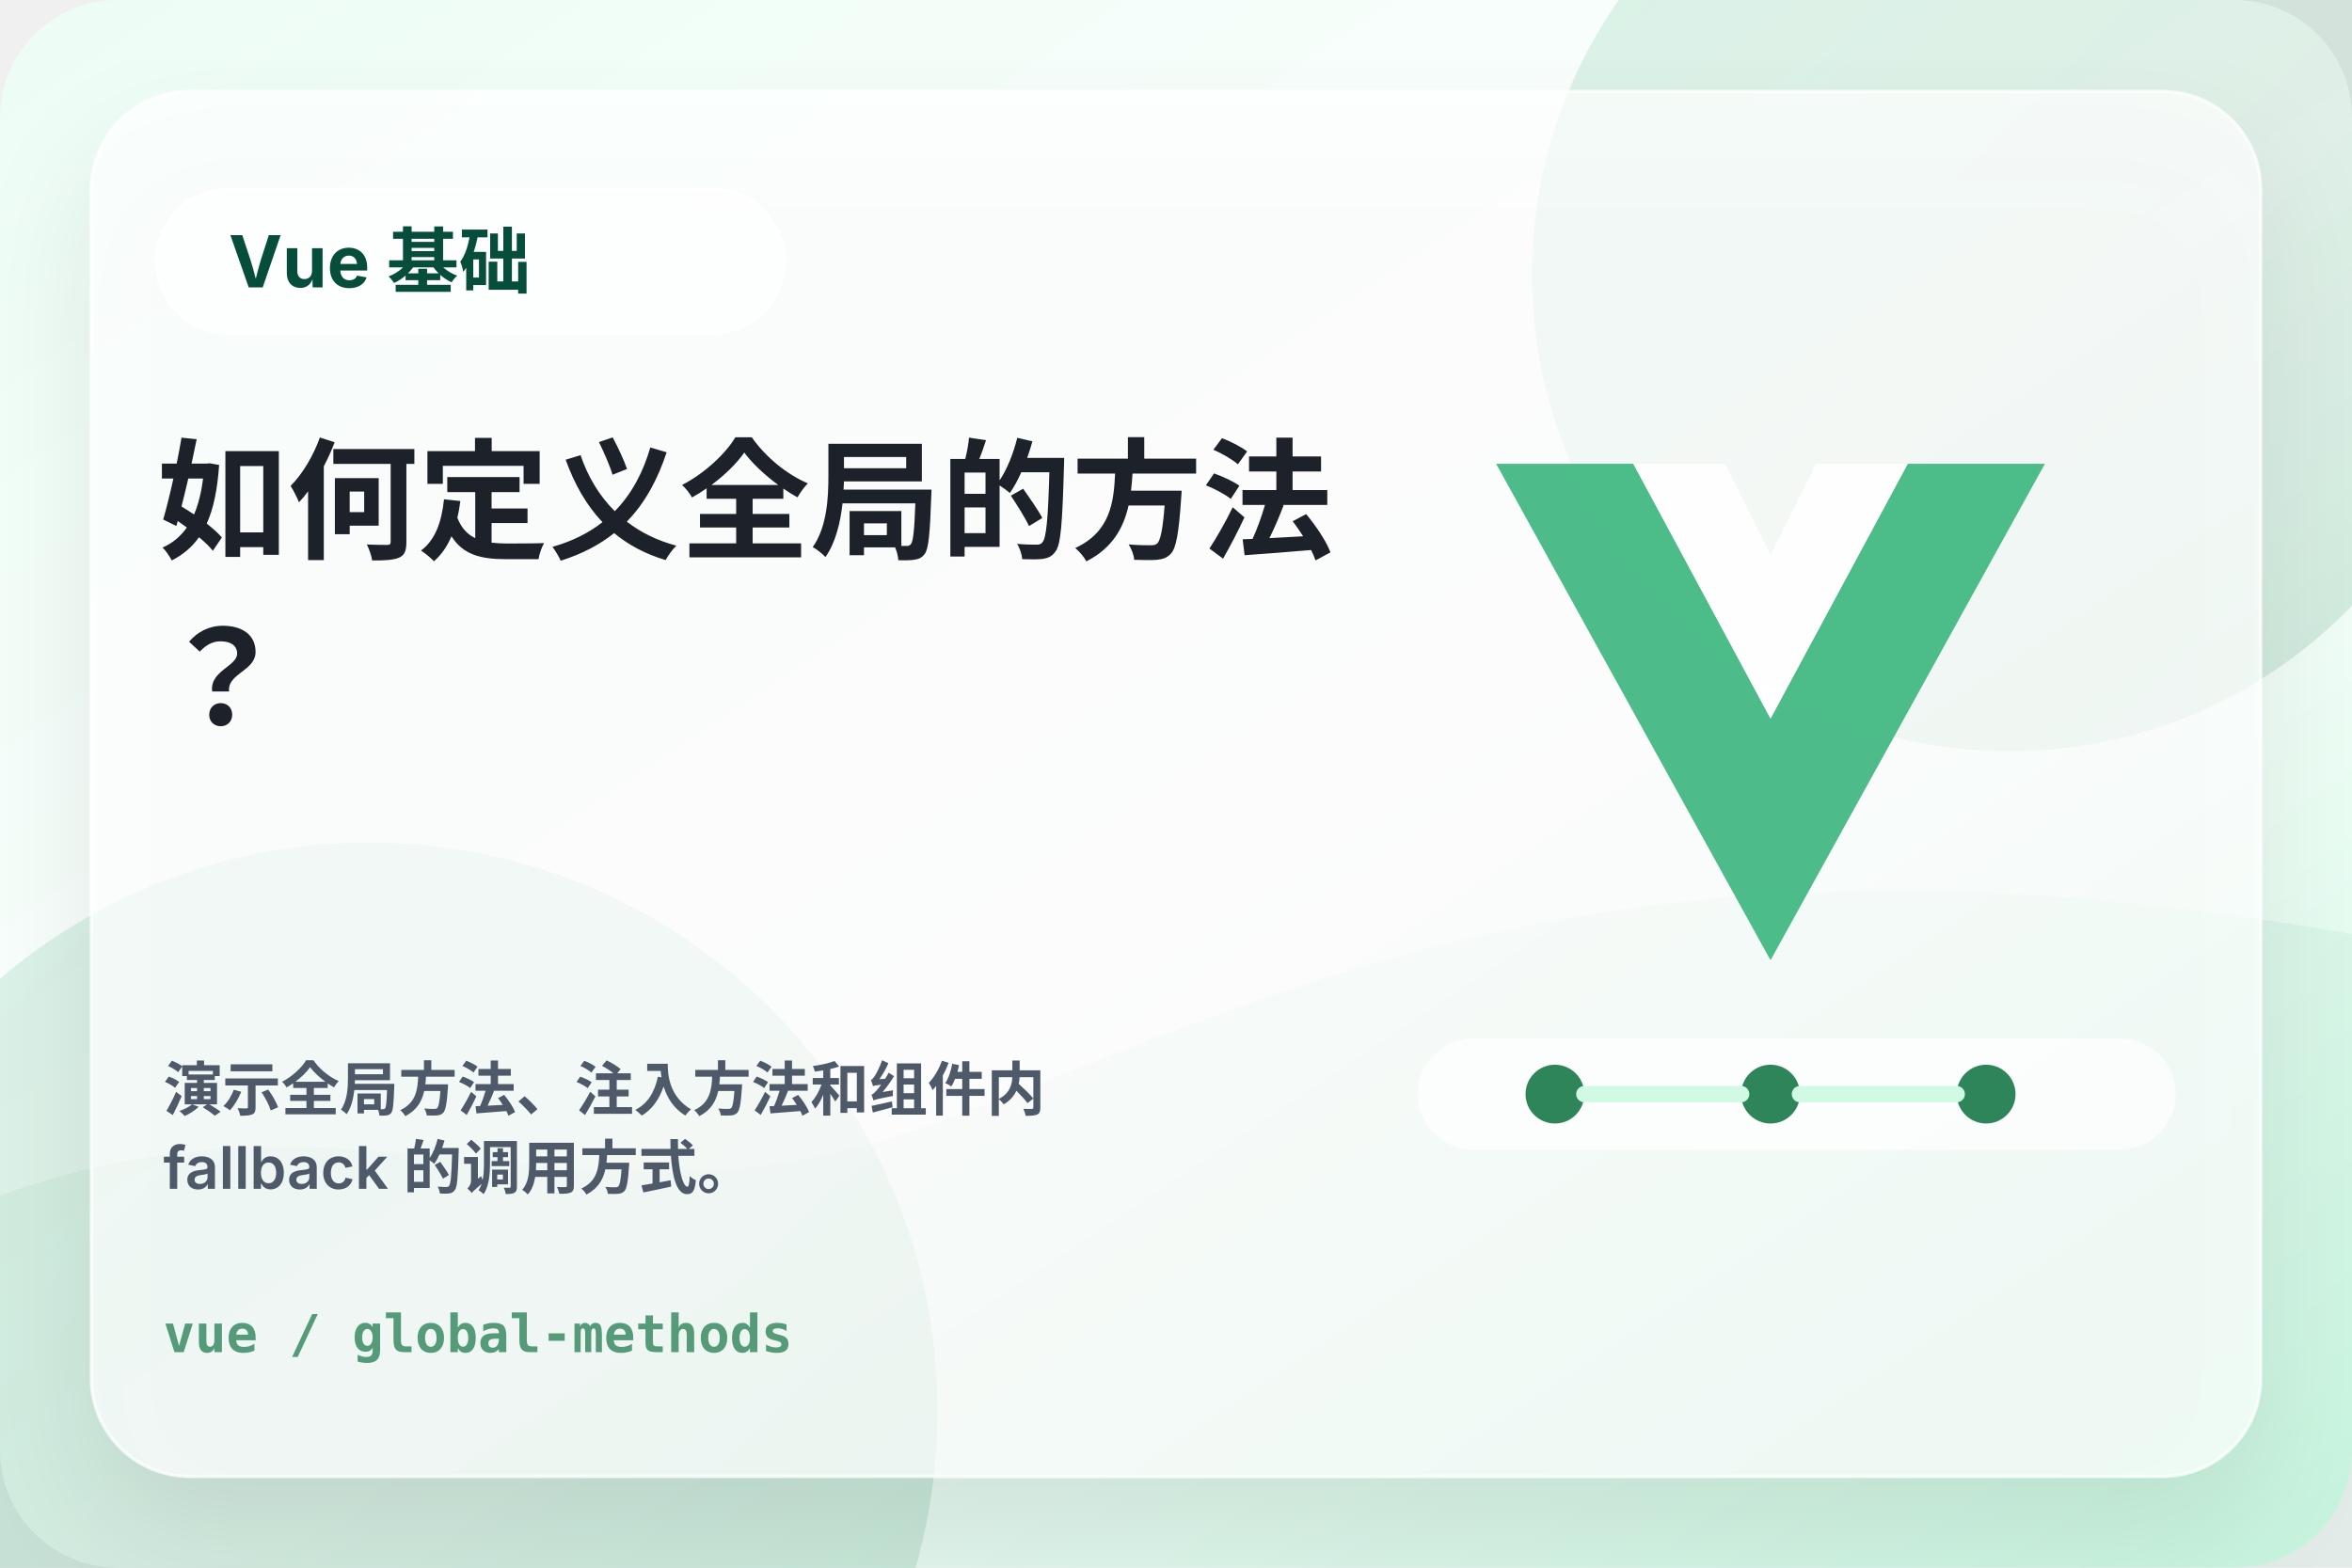
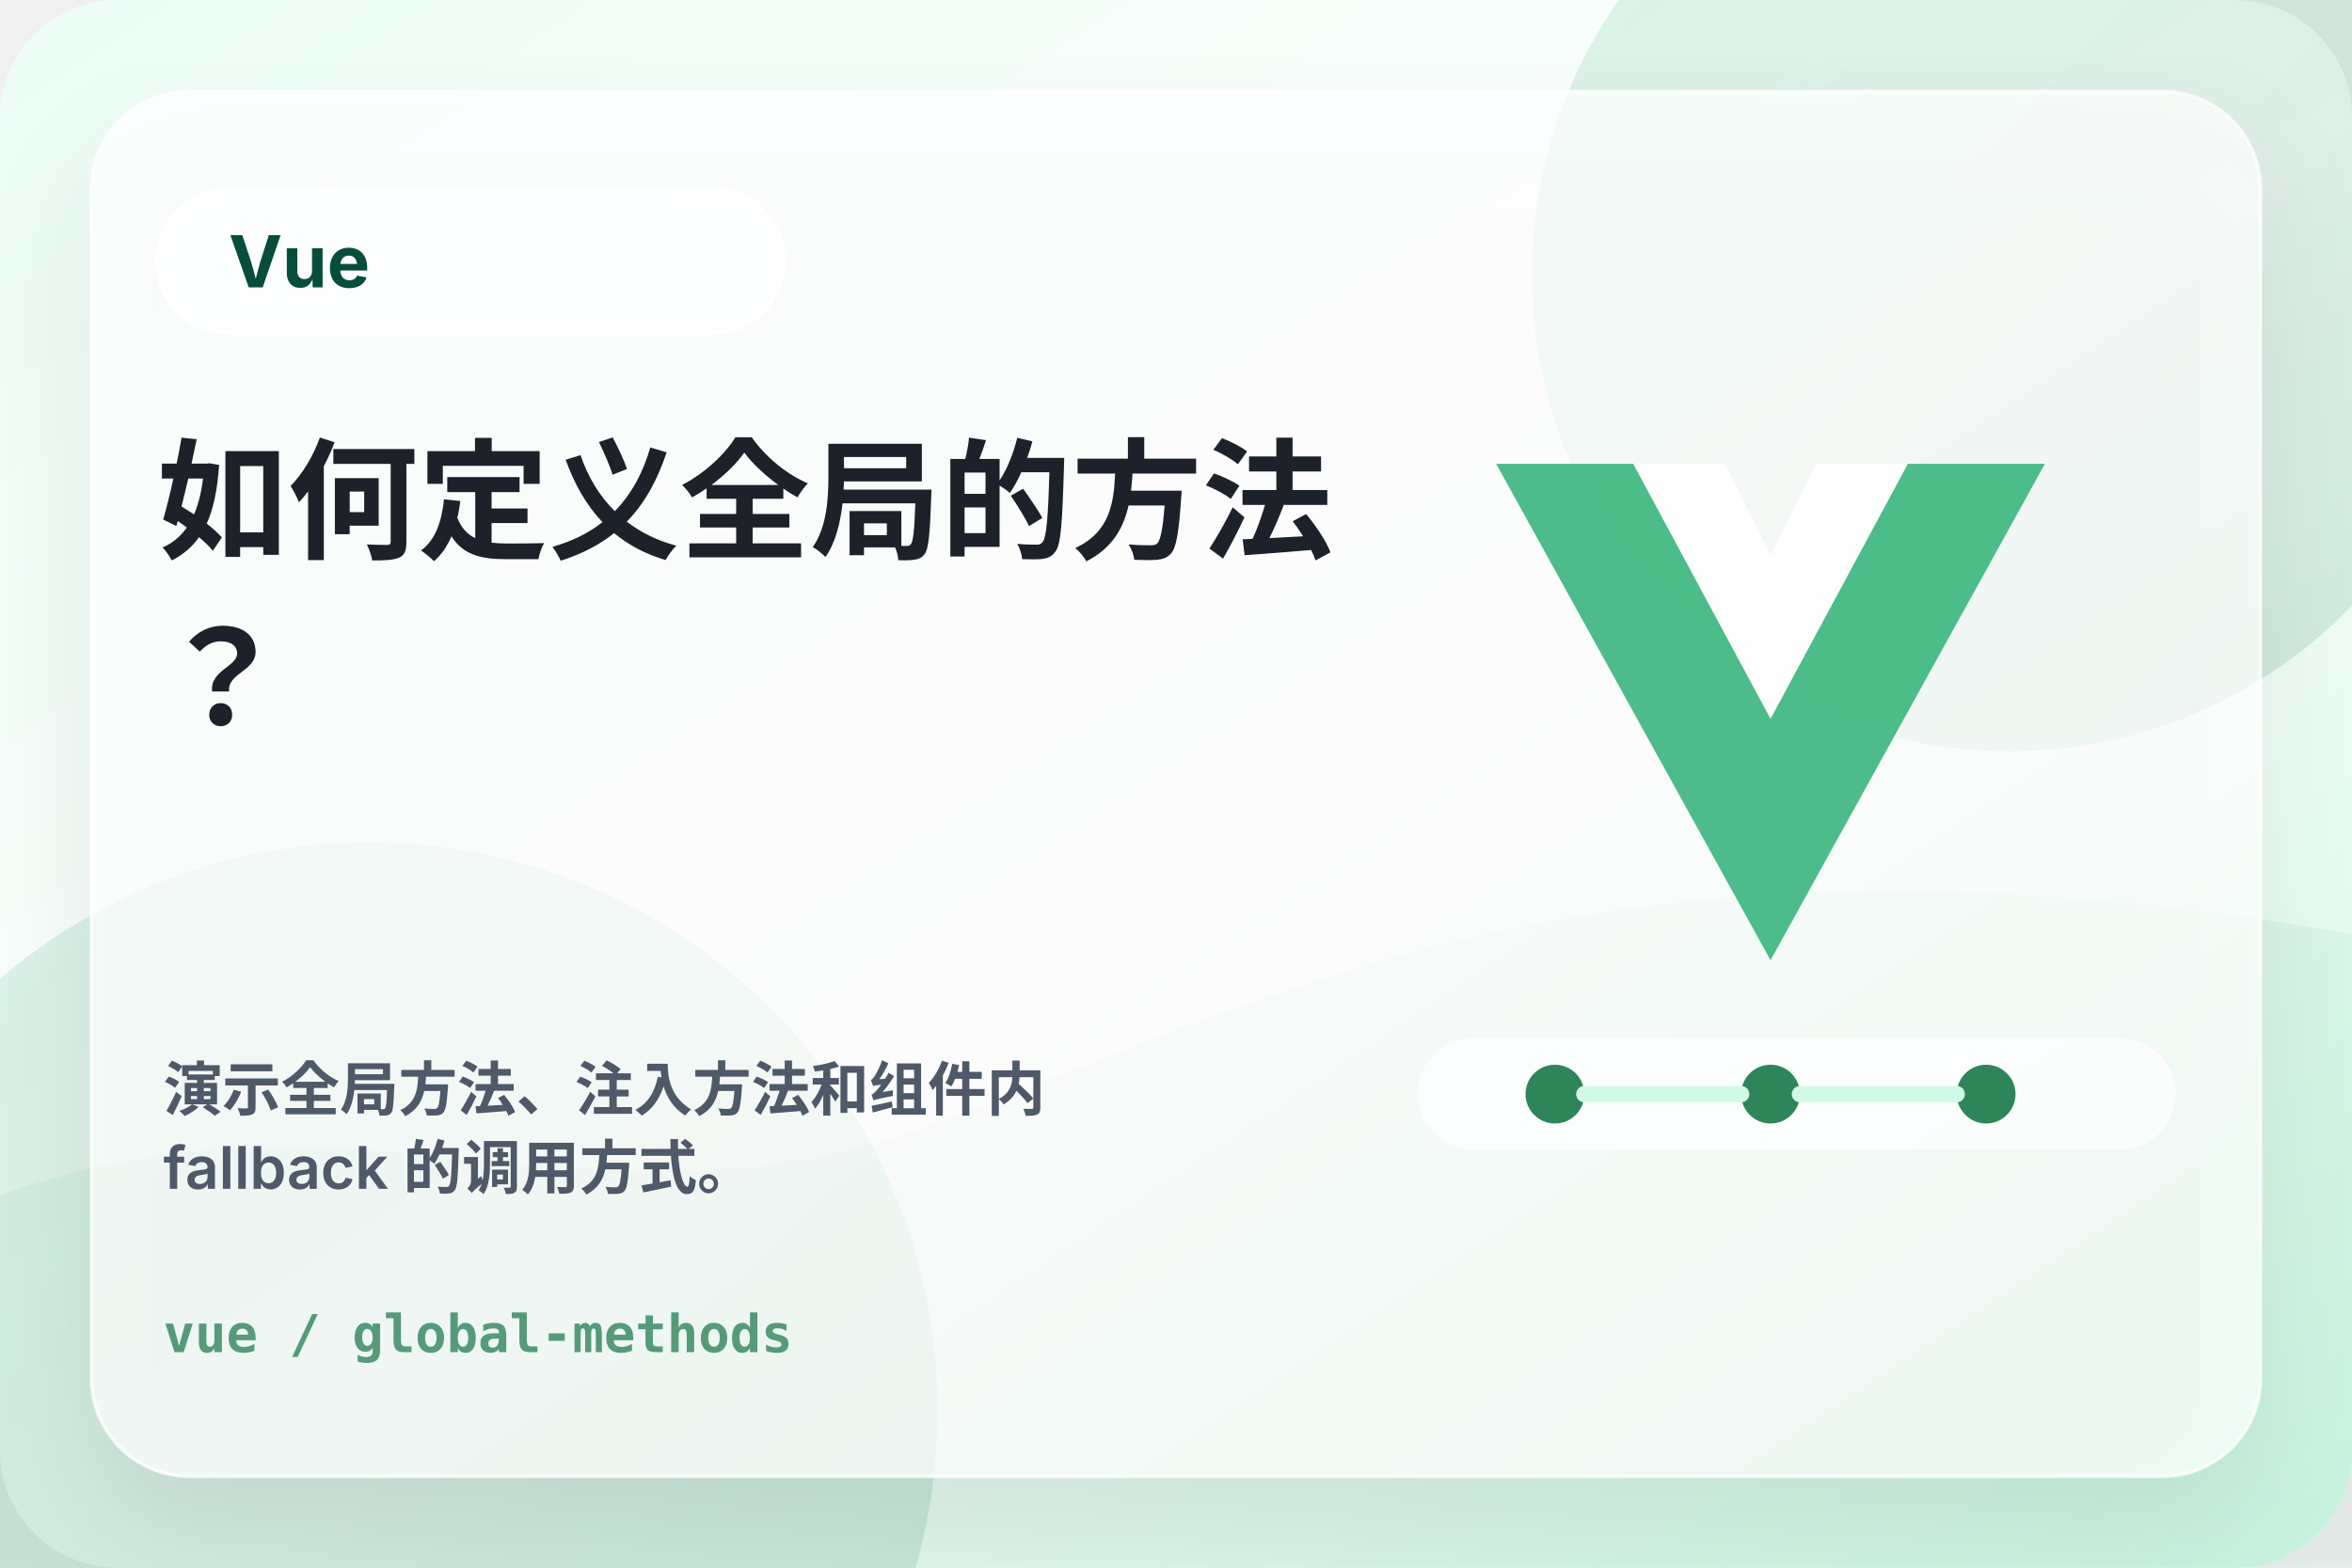
<svg xmlns="http://www.w3.org/2000/svg" viewBox="0 0 720 480" role="img" aria-labelledby="title desc">
  <defs>
    <linearGradient id="bg" x1="0" y1="0" x2="1" y2="1">
      <stop offset="0%" stop-color="#ecfdf5" />
      <stop offset="54%" stop-color="#ffffff" />
      <stop offset="100%" stop-color="#d1fae5" />
    </linearGradient>
    <linearGradient id="accent" x1="0" y1="0" x2="1" y2="1">
      <stop offset="0%" stop-color="#42b883" />
      <stop offset="100%" stop-color="#2f855a" />
    </linearGradient>
    <filter id="shadow" x="-20%" y="-20%" width="140%" height="150%">
      <feDropShadow dx="0" dy="18" stdDeviation="18" flood-color="#1d2129" flood-opacity="0.12" />
    </filter>
    <style>
      .bg {
        fill: url(#bg);
      }
      .orb {
        fill: url(#accent);
        opacity: 0.16;
      }
      .panel {
        fill: rgba(255, 255, 255, 0.68);
        stroke: rgba(255, 255, 255, 0.72);
        filter: url(#shadow);
      }
      .tag {
        fill: #064e3b;
        font:
          700 22px Inter,
          'Microsoft YaHei',
          sans-serif;
        letter-spacing: 0;
      }
      .tag-bg {
        fill: rgba(255, 255, 255, 0.72);
        stroke: rgba(255, 255, 255, 0.9);
      }
      .title-line {
        fill: #1d2129;
        font:
          800 40px Inter,
          'Microsoft YaHei',
          sans-serif;
        letter-spacing: 0;
      }
      .desc-line {
        fill: #4e5969;
        font:
          600 18px Inter,
          'Microsoft YaHei',
          sans-serif;
        letter-spacing: 0;
      }
      .slug {
        fill: #2f855a;
        font:
          700 16px 'Cascadia Mono',
          Consolas,
          monospace;
        opacity: 0.8;
      }
    </style>
  </defs>
  <rect class="bg" width="720" height="480" rx="36" />
  <circle class="orb" cx="615" cy="84" r="146" />
  <circle class="orb" cx="113" cy="432" r="174" />
  <path d="M0 366 C112 326 178 384 286 344 C390 306 492 246 720 286 L720 480 L0 480 Z" fill="#42b883" opacity="0.08" />
  <rect class="panel" x="28" y="28" width="664" height="424" rx="30" />
  <rect class="tag-bg" x="48" y="58" width="192" height="44" rx="22" />
-   <text class="tag" x="70" y="88">Vue 基础</text>
+   <text class="tag" x="70" y="88">Vue</text>
  <g transform="translate(420 116)">
    <path d="M38 26 L122 178 L206 26 H164 L122 104 L80 26 Z" fill="#42b883" opacity="0.94" />
    <path d="M80 26 L122 104 L164 26 H136 L122 54 L108 26 Z" fill="#ffffff" opacity="0.92" />
    <rect x="14" y="202" width="232" height="34" rx="17" fill="#ffffff" opacity="0.75" />
    <circle cx="56" cy="219" r="9" fill="#2f855a" />
    <circle cx="122" cy="219" r="9" fill="#2f855a" />
    <circle cx="188" cy="219" r="9" fill="#2f855a" />
    <path d="M65 219 H113 M131 219 H179" stroke="#d1fae5" stroke-width="5" stroke-linecap="round" />
  </g>
  <text class="title-line" x="48" y="168">如何定义全局的方法</text>
  <text class="title-line" x="48" y="222">？</text>
  <text class="desc-line" x="50" y="340">演示全局方法、注入方法和组件内</text>
  <text class="desc-line" x="50" y="364">fallback 的调用方式。</text>
  <text class="slug" x="50" y="414">vue / global-methods</text>
</svg>
